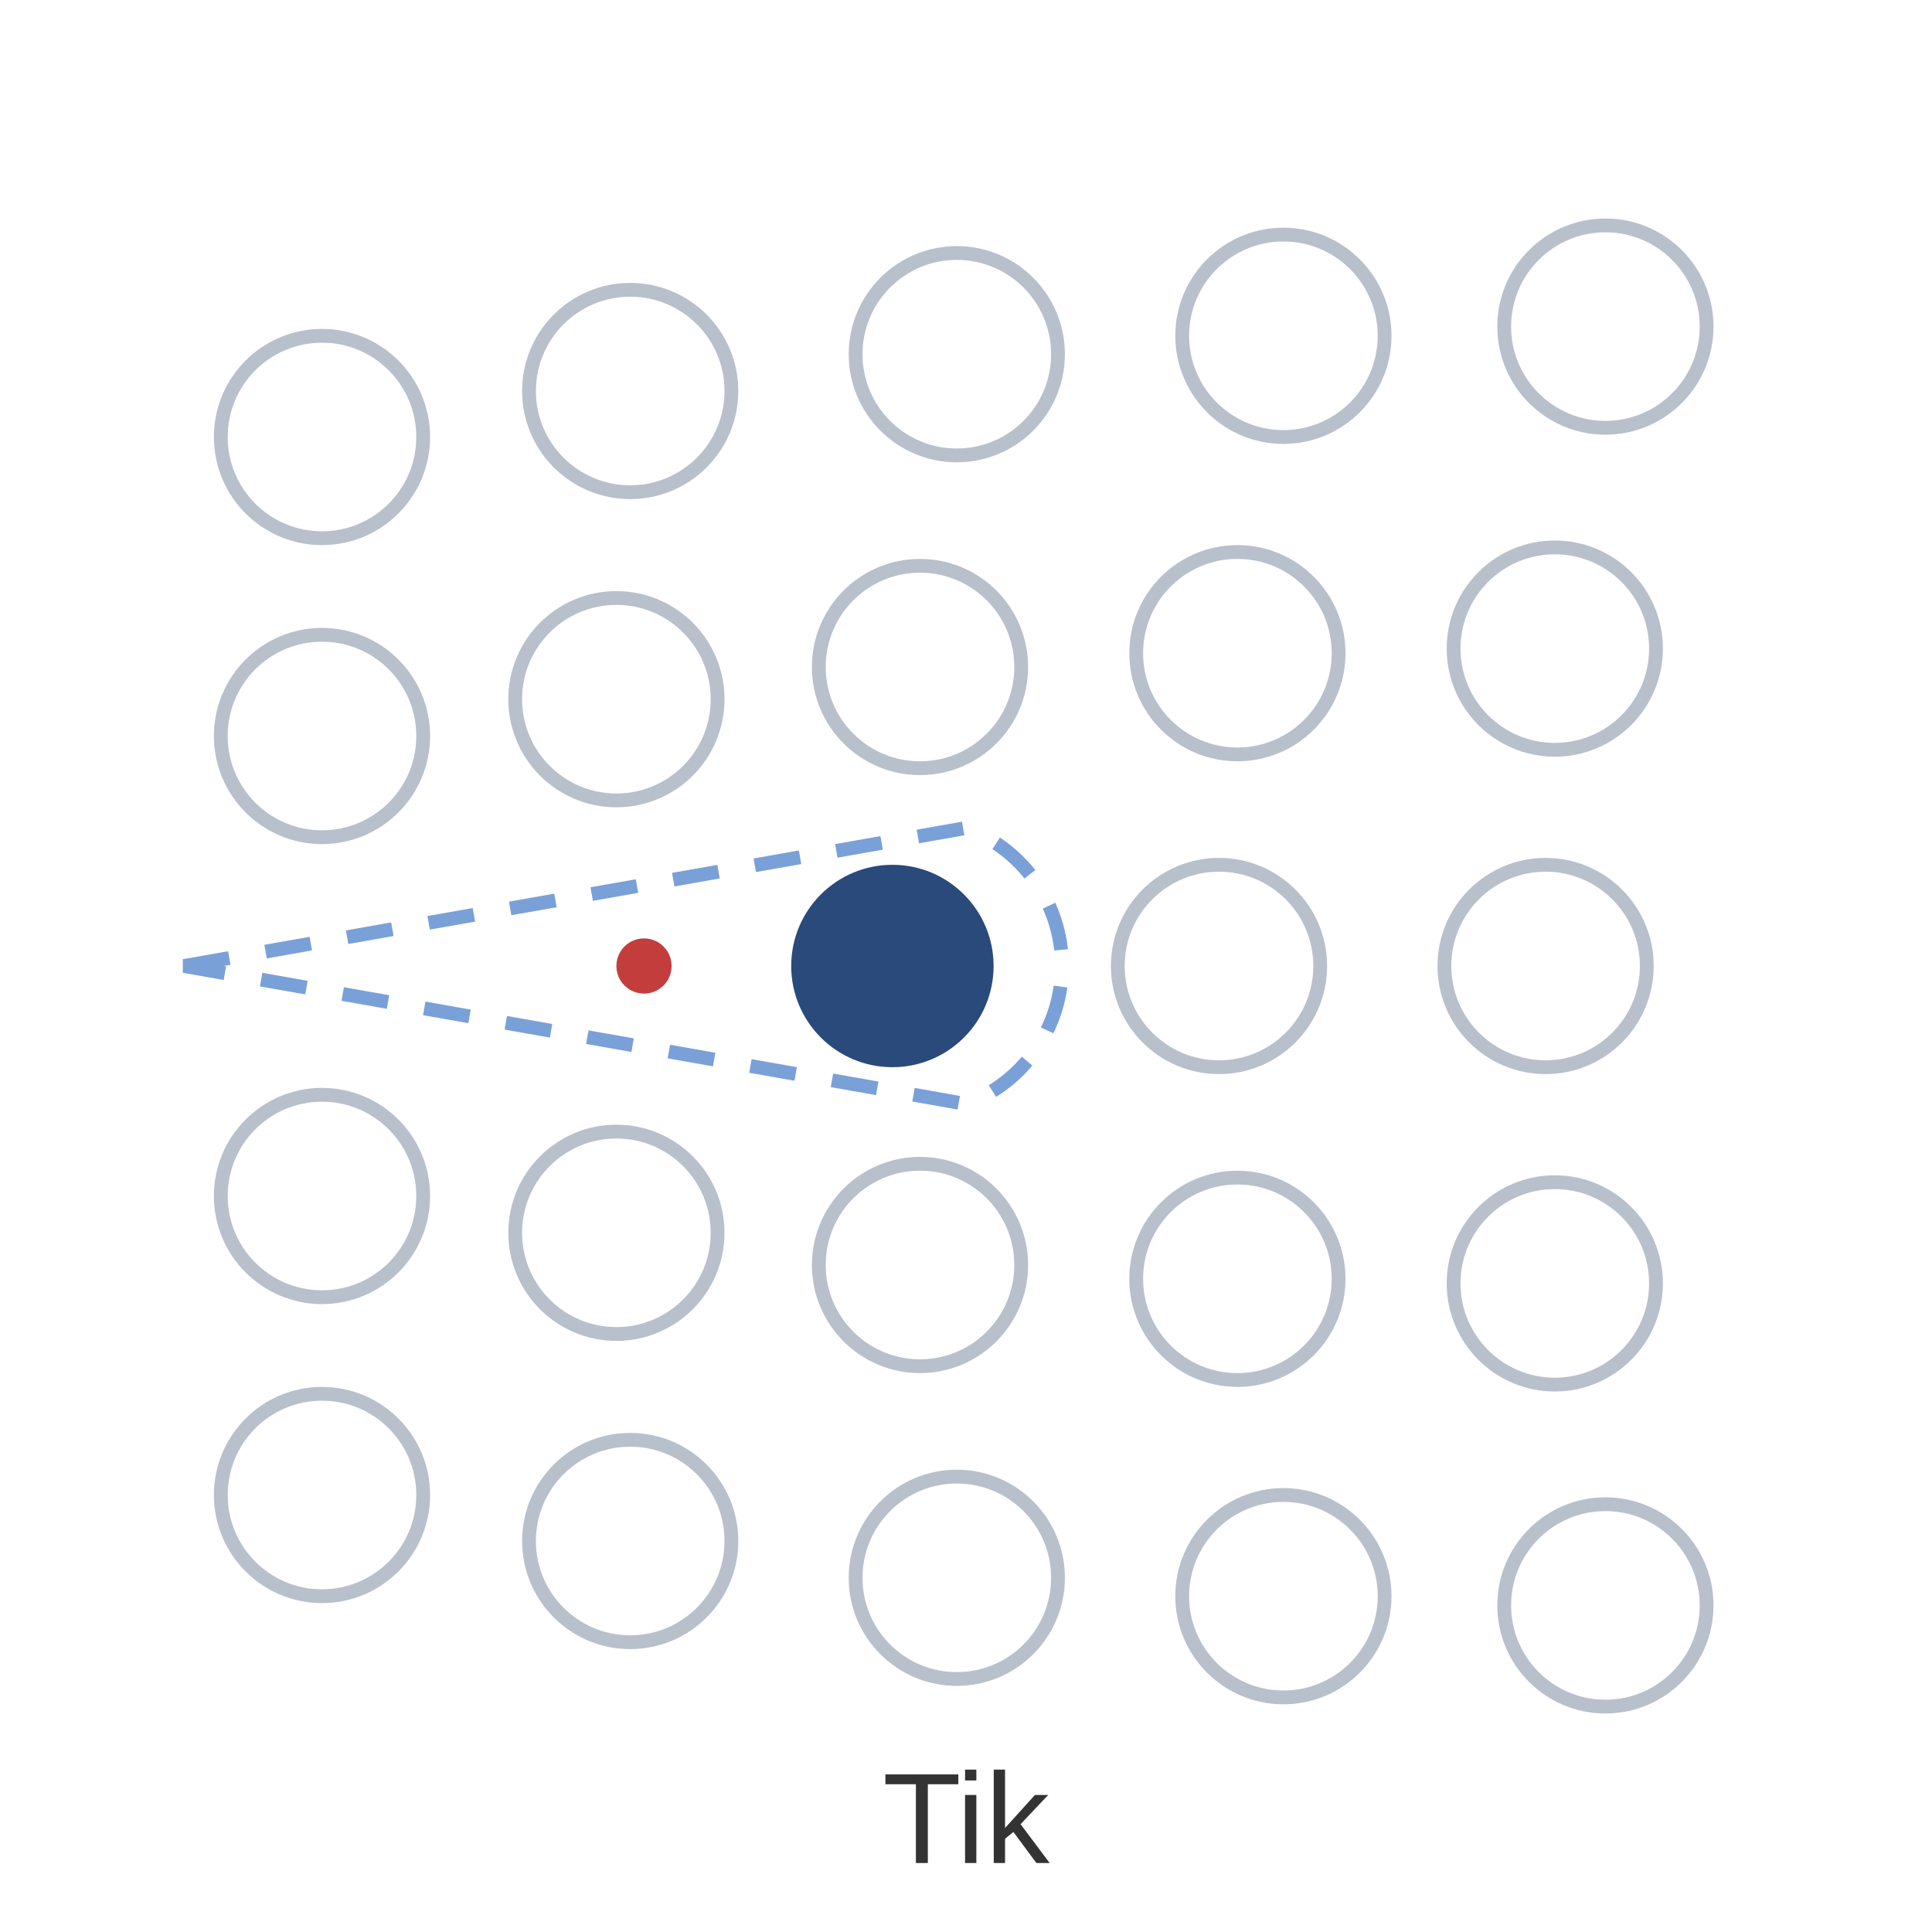
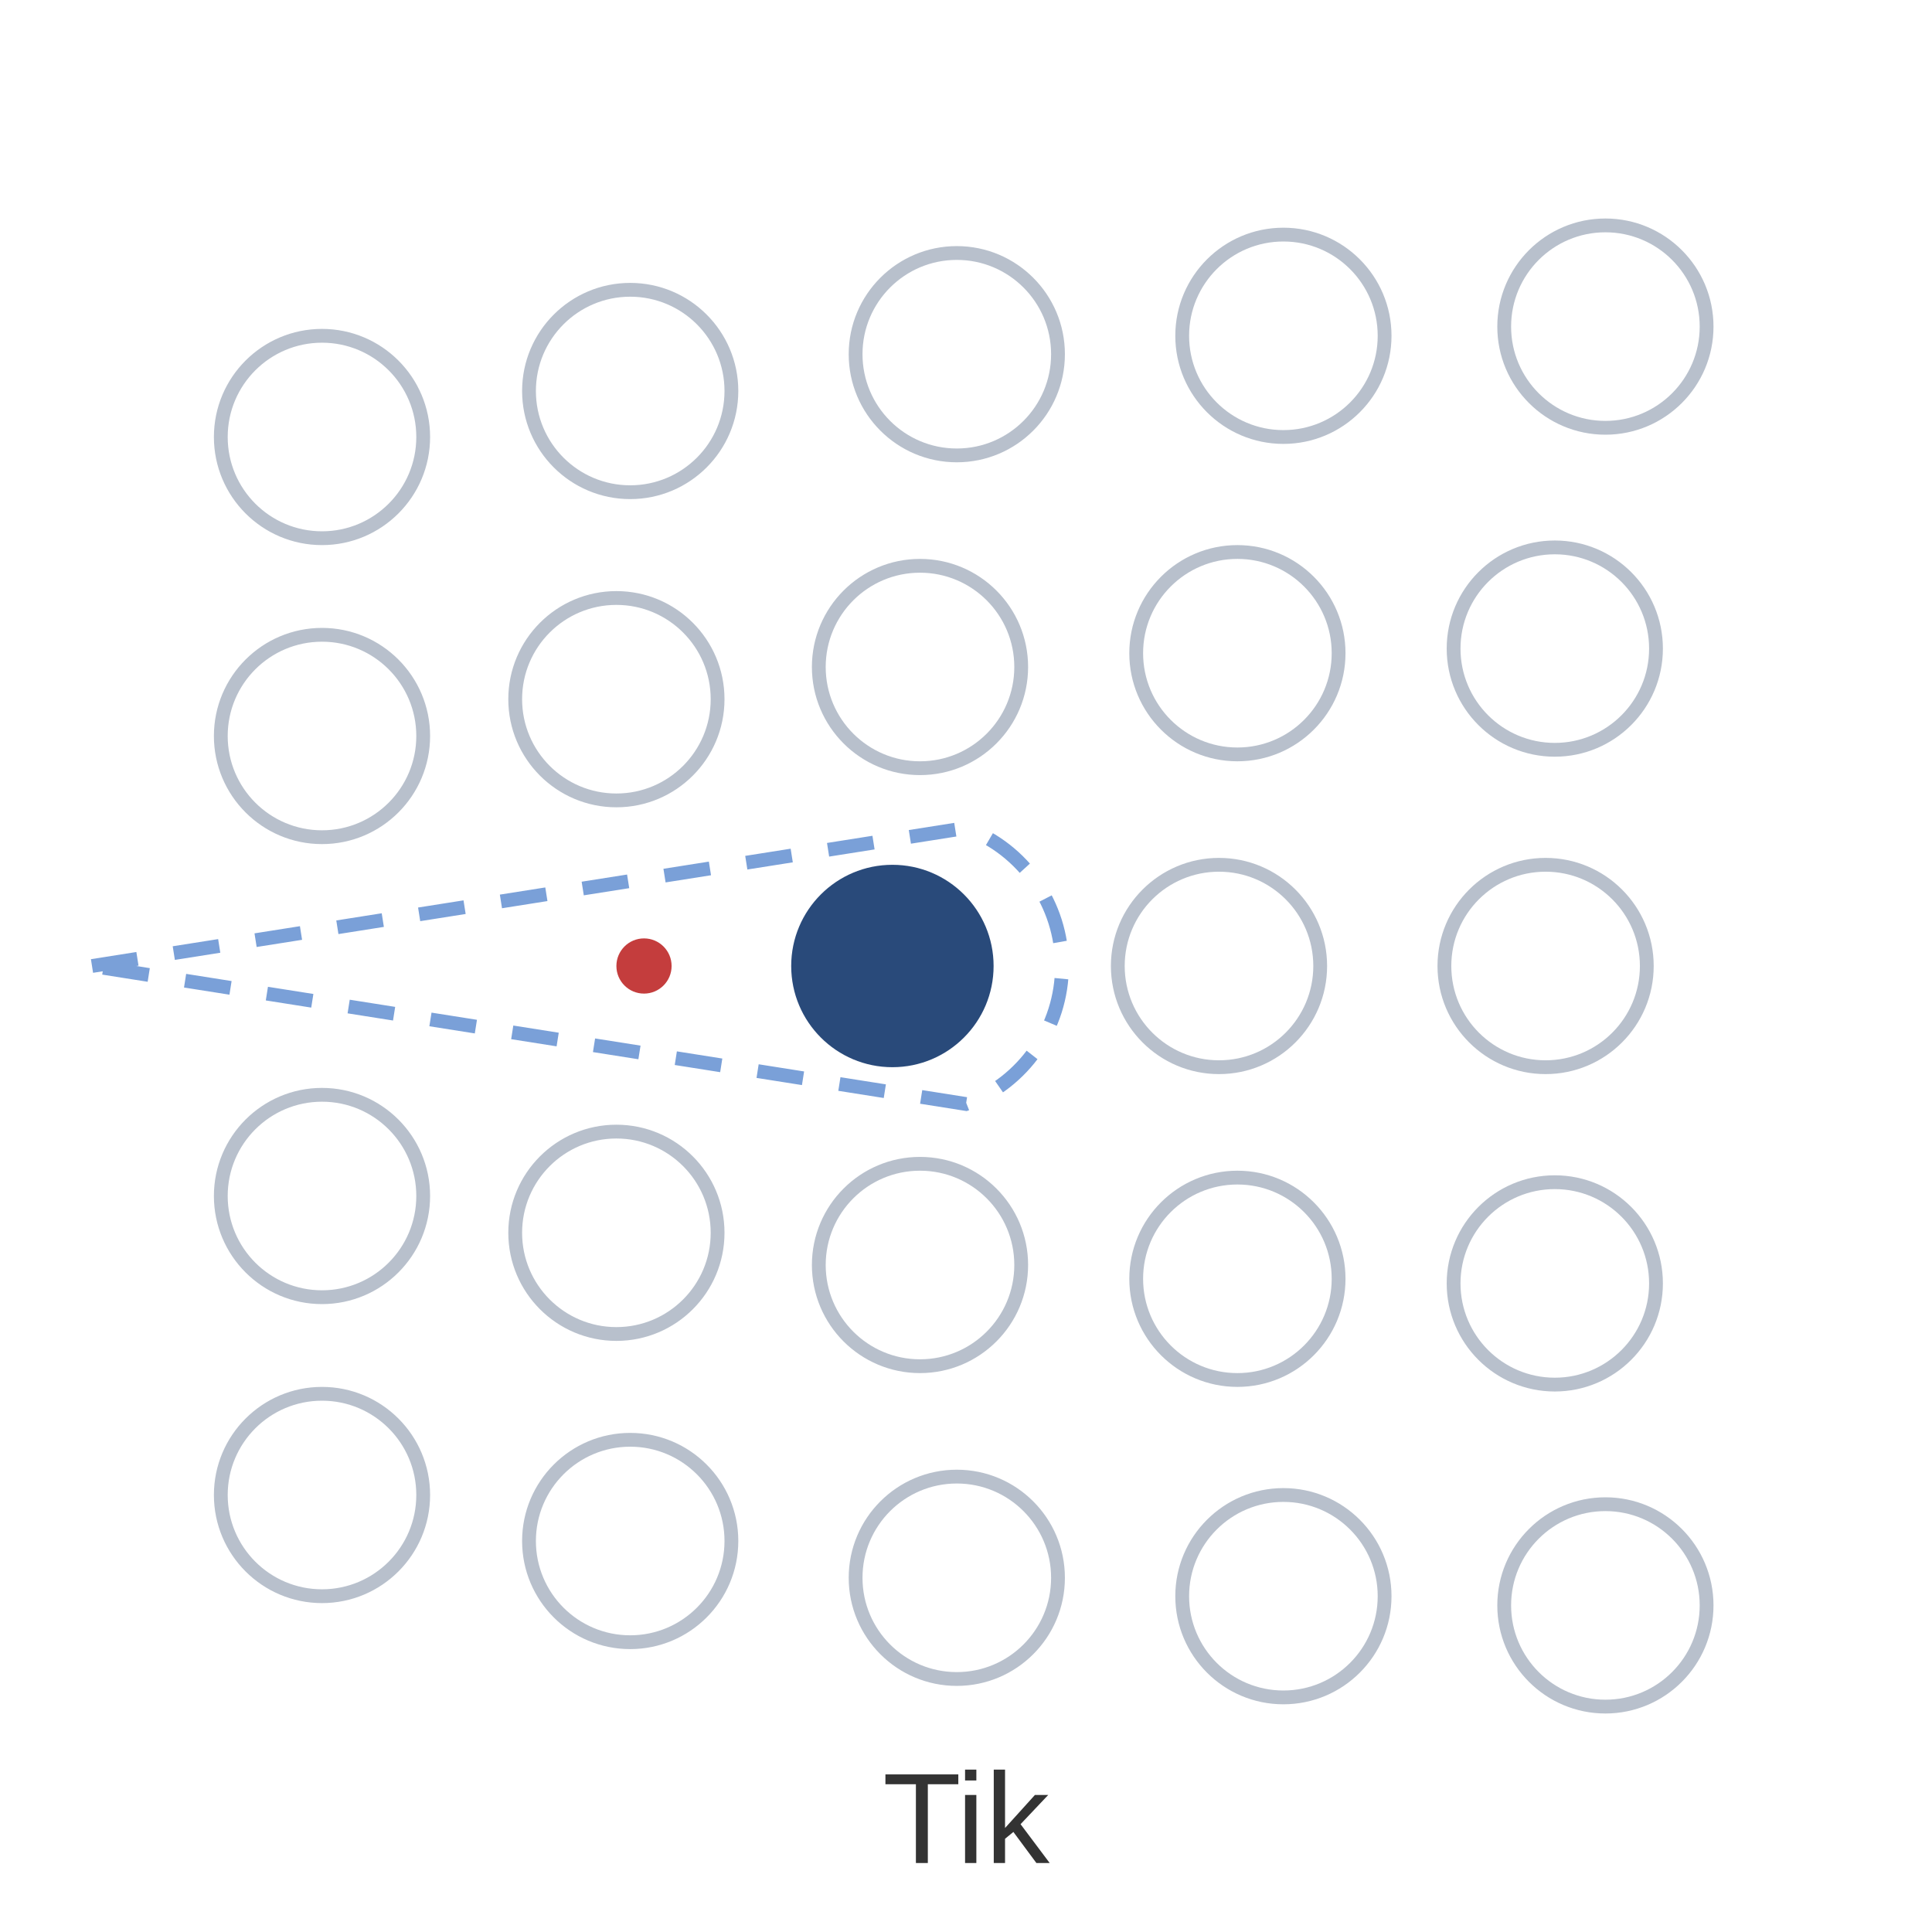
<svg xmlns="http://www.w3.org/2000/svg" width="420" height="420" viewBox="0 0 420 420">
  <rect width="100%" height="100%" fill="white" />
  <g fill="none" stroke="#b8c0cc" stroke-width="3">
    <circle cx="70" cy="95" r="22" />
    <circle cx="137" cy="85" r="22" />
    <circle cx="208" cy="77" r="22" />
    <circle cx="279" cy="73" r="22" />
    <circle cx="349" cy="71" r="22" />
    <circle cx="70" cy="160" r="22" />
    <circle cx="134" cy="152" r="22" />
    <circle cx="200" cy="145" r="22" />
    <circle cx="269" cy="142" r="22" />
    <circle cx="338" cy="141" r="22" />
    <circle cx="265" cy="210" r="22" />
    <circle cx="336" cy="210" r="22" />
    <circle cx="70" cy="260" r="22" />
    <circle cx="134" cy="268" r="22" />
    <circle cx="200" cy="275" r="22" />
    <circle cx="269" cy="278" r="22" />
    <circle cx="338" cy="279" r="22" />
    <circle cx="70" cy="325" r="22" />
    <circle cx="137" cy="335" r="22" />
    <circle cx="208" cy="343" r="22" />
    <circle cx="279" cy="347" r="22" />
    <circle cx="349" cy="349" r="22" />
  </g>
  <circle cx="194" cy="210" r="22" fill="#294a7a" />
  <circle cx="140" cy="210" r="6" fill="#c43d3d" />
-   <path d="   M 40 210   L 210 180   A 32 32 0 0 1 210 240   Z" fill="none" stroke="#7aa0d8" stroke-width="3" stroke-dasharray="10 8" />
+   <path d="   M 20 210   L 210 180   A 32 32 0 0 1 210 240   Z" fill="none" stroke="#7aa0d8" stroke-width="3" stroke-dasharray="10 8" />
  <text x="210" y="405" text-anchor="middle" font-family="Arial, sans-serif" font-size="28" fill="#333">
    Tik
  </text>
</svg>
